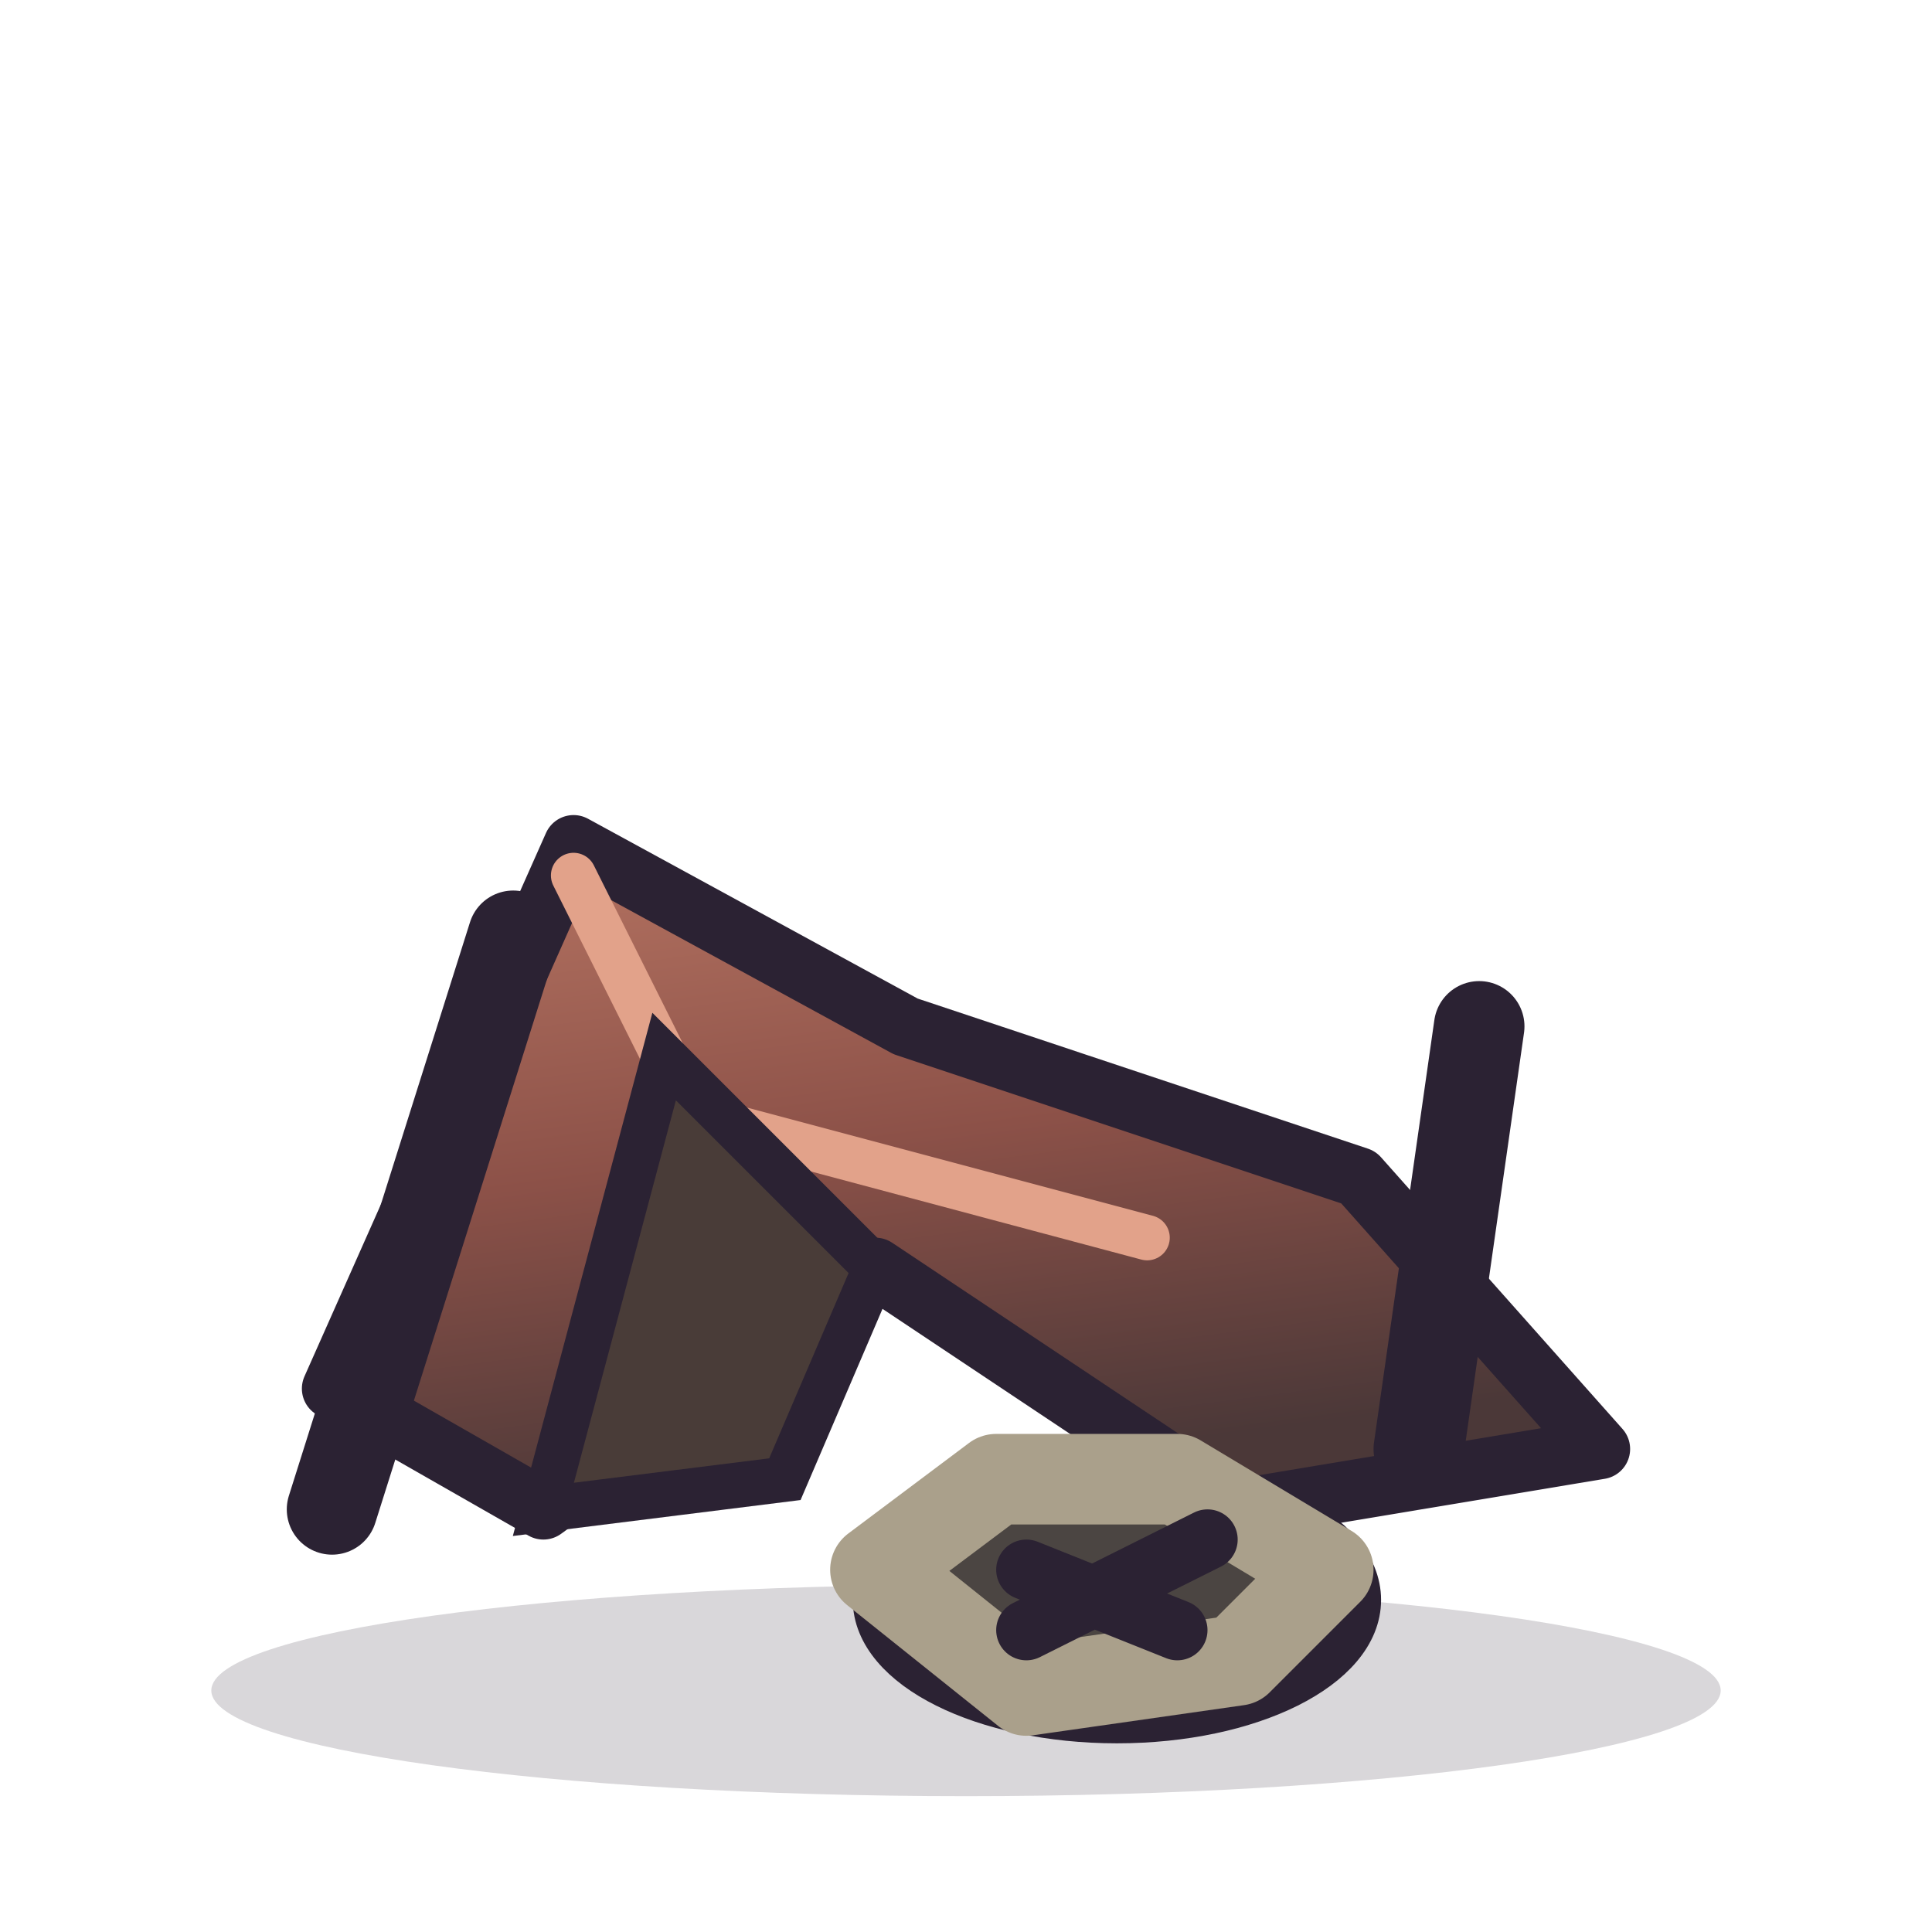
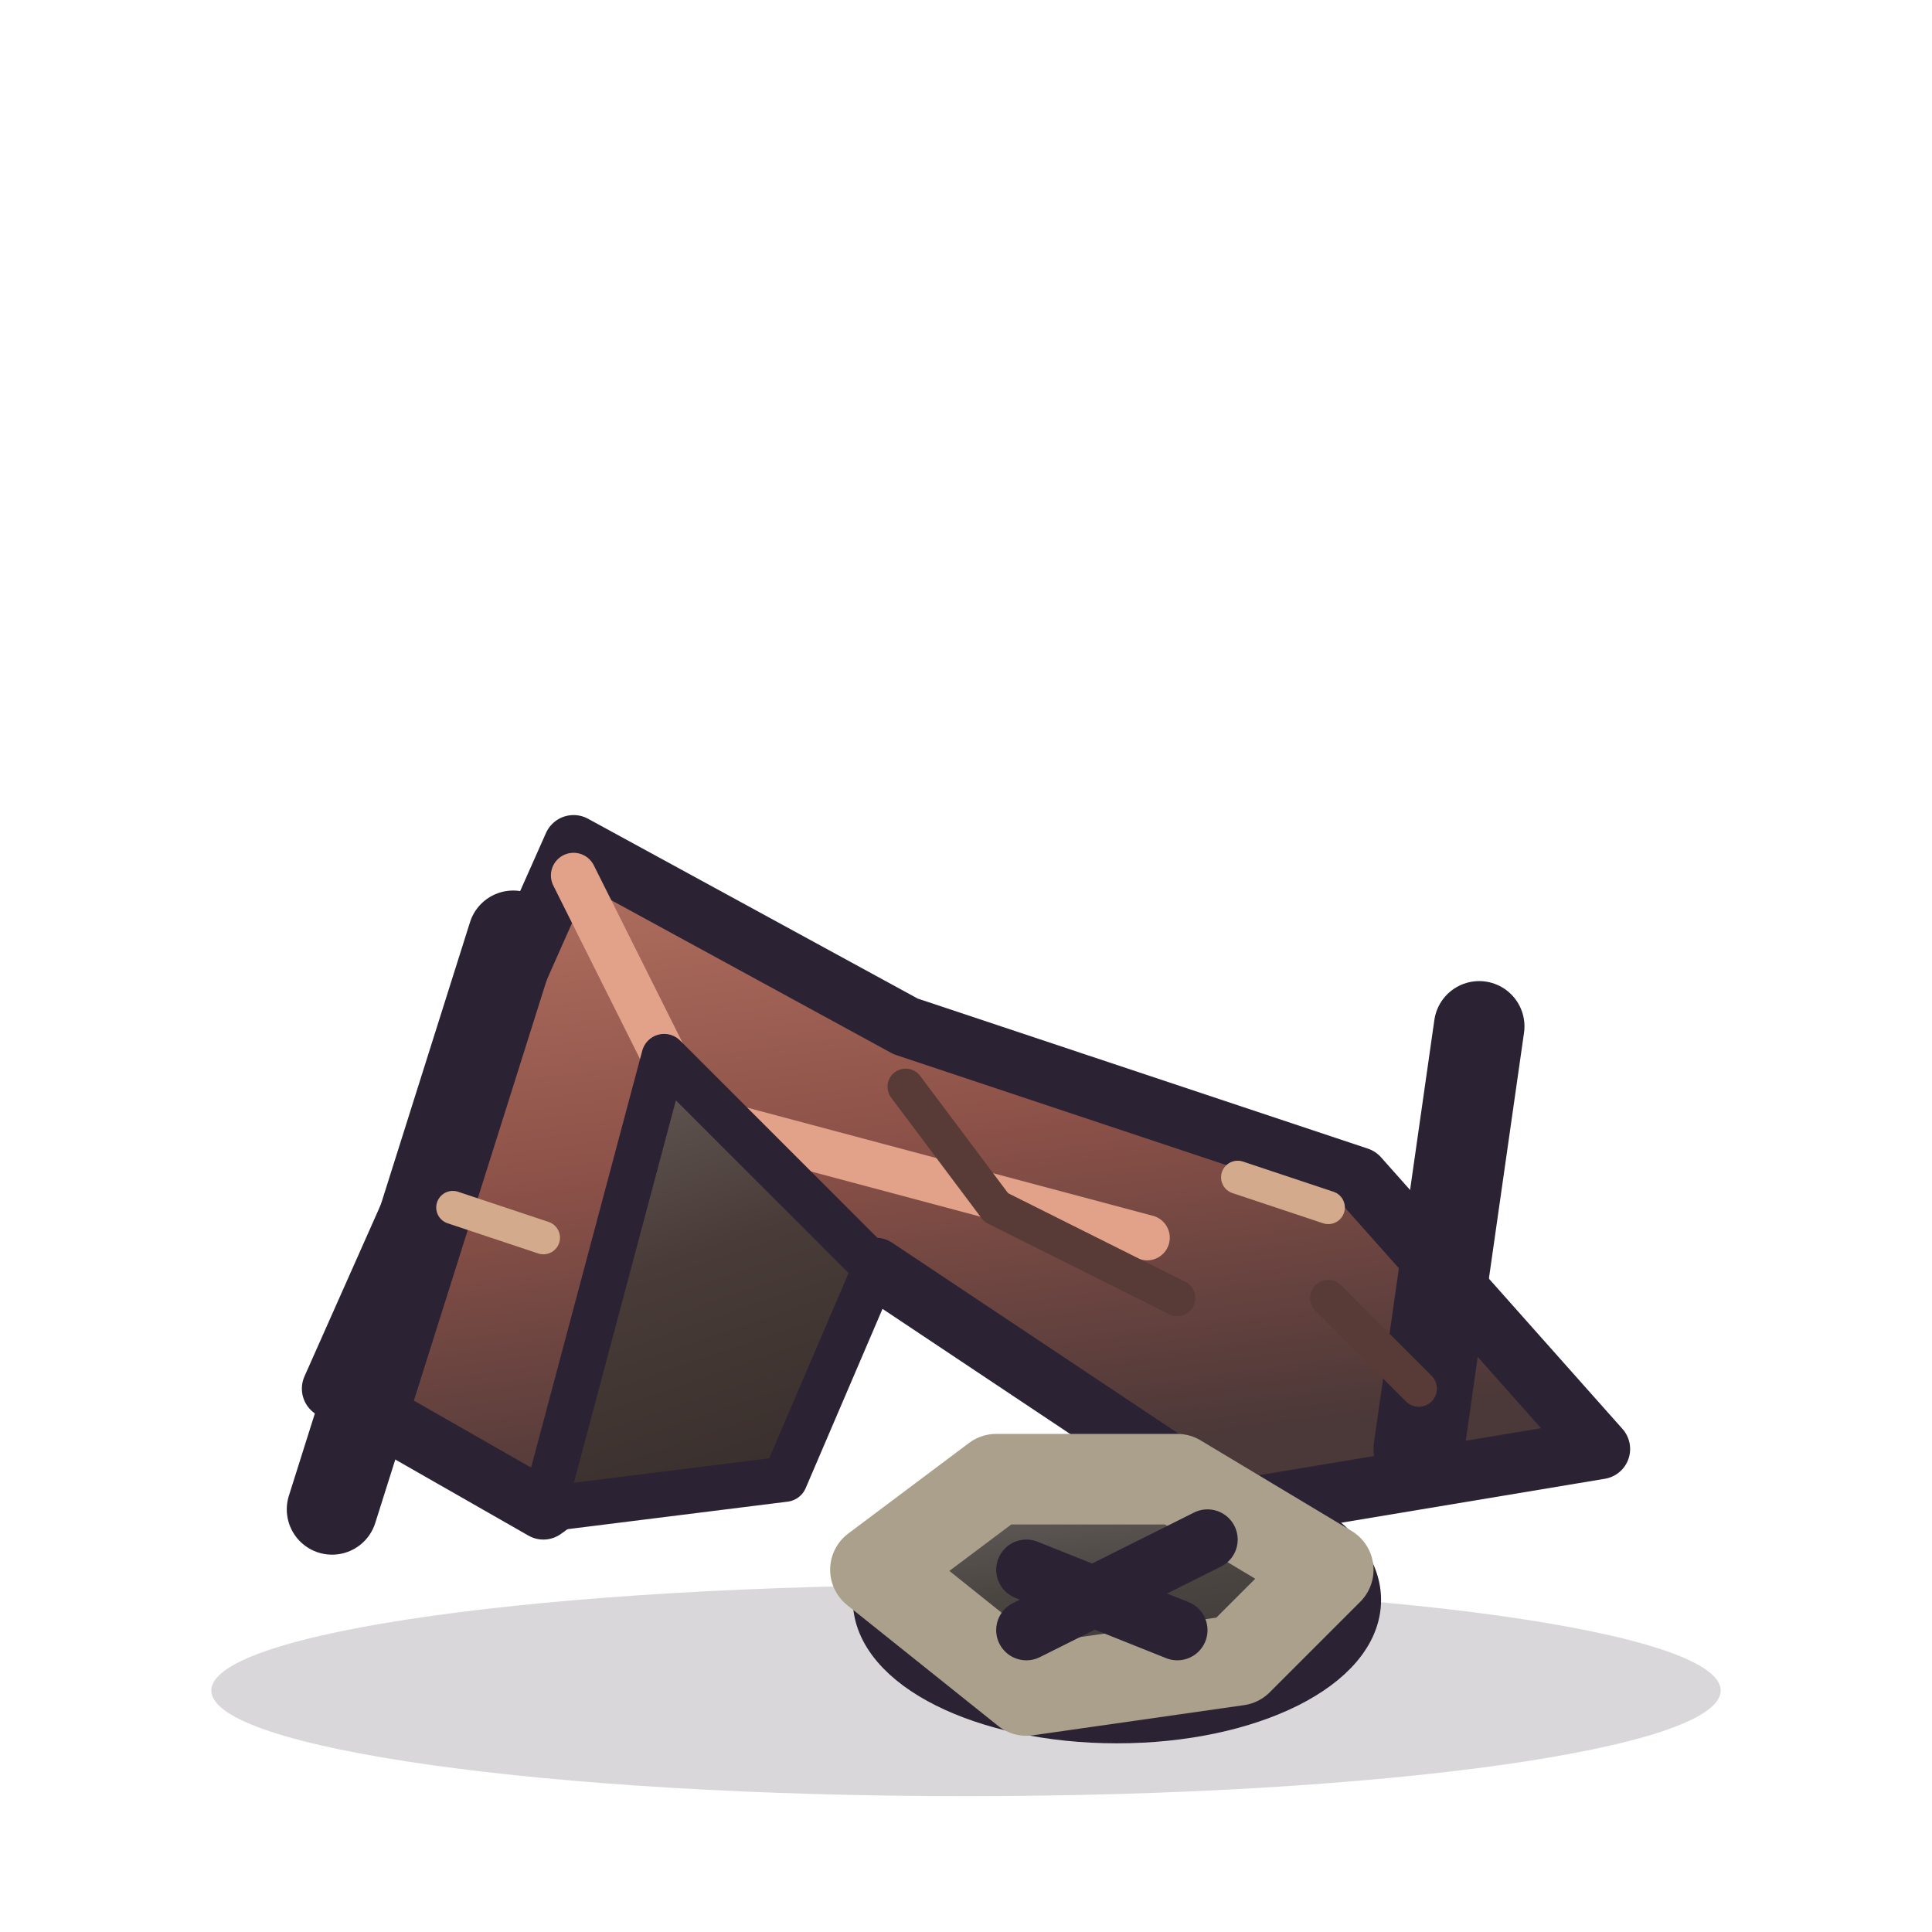
- <svg xmlns="http://www.w3.org/2000/svg" width="64" height="64" viewBox="0 0 64 64">
+ <svg xmlns="http://www.w3.org/2000/svg" width="64" height="64" viewBox="0 0 64 64" stroke-linecap="round" stroke-linejoin="round">
+   <defs>
+     <linearGradient id="material0" x1="0" y1="0" x2=".25" y2="1">
+       <stop offset="0" stop-color="#685d5a" />
+       <stop offset=".52" stop-color="#493c38" />
+       <stop offset="1" stop-color="#3a302d" />
+     </linearGradient>
+     <linearGradient id="material1" x1="0" y1="0" x2=".25" y2="1">
+       <stop offset="0" stop-color="#6a6562" />
+       <stop offset=".52" stop-color="#4b4542" />
+       <stop offset="1" stop-color="#3c3735" />
+     </linearGradient>
+   </defs>
  <defs>
    <linearGradient id="stone" x1="0" y1="0" x2=".25" y2="1">
      <stop stop-color="#e0d8c6" />
      <stop offset=".52" stop-color="#a99f8b" />
      <stop offset="1" stop-color="#625d53" />
    </linearGradient>
    <linearGradient id="wood" x1="0" y1="0" x2=".25" y2="1">
      <stop stop-color="#c4955f" />
      <stop offset=".52" stop-color="#87603e" />
      <stop offset="1" stop-color="#4d392f" />
    </linearGradient>
    <linearGradient id="bone" x1="0" y1="0" x2=".25" y2="1">
      <stop stop-color="#fff0ce" />
      <stop offset=".55" stop-color="#dfc69e" />
      <stop offset="1" stop-color="#ab8c69" />
    </linearGradient>
    <linearGradient id="cloth" x1="0" y1="0" x2=".25" y2="1">
      <stop stop-color="#b77563" />
      <stop offset=".52" stop-color="#8c5148" />
      <stop offset="1" stop-color="#4b3838" />
    </linearGradient>
    <linearGradient id="ruin" x1="0" y1="0" x2=".25" y2="1">
      <stop stop-color="#d2c6ad" />
      <stop offset=".52" stop-color="#9e9381" />
      <stop offset="1" stop-color="#61594e" />
    </linearGradient>
  </defs>
  <ellipse cx="32" cy="56" rx="25" ry="3.5" fill="#2b2233" opacity=".18" />
  <path d="M11 46 19 28 30 34 45 39 53 48 41 50 29 42 18 50Z" fill="url(#cloth)" stroke="#2b2233" stroke-width="2" stroke-linejoin="round" />
  <path d="M19 29 23 37 38 41" fill="none" stroke="#e2a28a" stroke-width="1.5" stroke-linecap="round" />
-   <path d="M18 50 22 35 29 42 26 49Z" fill="#493c38" stroke="#2b2233" stroke-width="1.5" />
+   <path d="M18 50 22 35 29 42 26 49Z" fill="url(#material0)" stroke="#2b2233" stroke-width="1.5" />
  <path d="M11 50 17 31M47 48 49 34" stroke="#2b2233" stroke-width="3" stroke-linecap="round" />
-   <ellipse cx="37" cy="53" rx="8" ry="4" fill="#4b4542" stroke="#2b2233" stroke-width="1.5" />
+   <ellipse cx="37" cy="53" rx="8" ry="4" fill="url(#material1)" stroke="#2b2233" stroke-width="1.5" />
  <path d="M29 52 33 49 39 49 44 52 41 55 34 56Z" fill="none" stroke="#aaa08b" stroke-width="3" stroke-linejoin="round" />
  <path d="M34 52 39 54M34 54 40 51" stroke="#2b2233" stroke-width="2" stroke-linecap="round" />
+   <path d="M30 36 33 40 39 43M44 43 47 46" fill="none" stroke="#583b36" stroke-width="1.2" />
+   <path d="M15 40 18 41M41 39 44 40" stroke="#d4aa8c" stroke-width="1.1" />
</svg>
